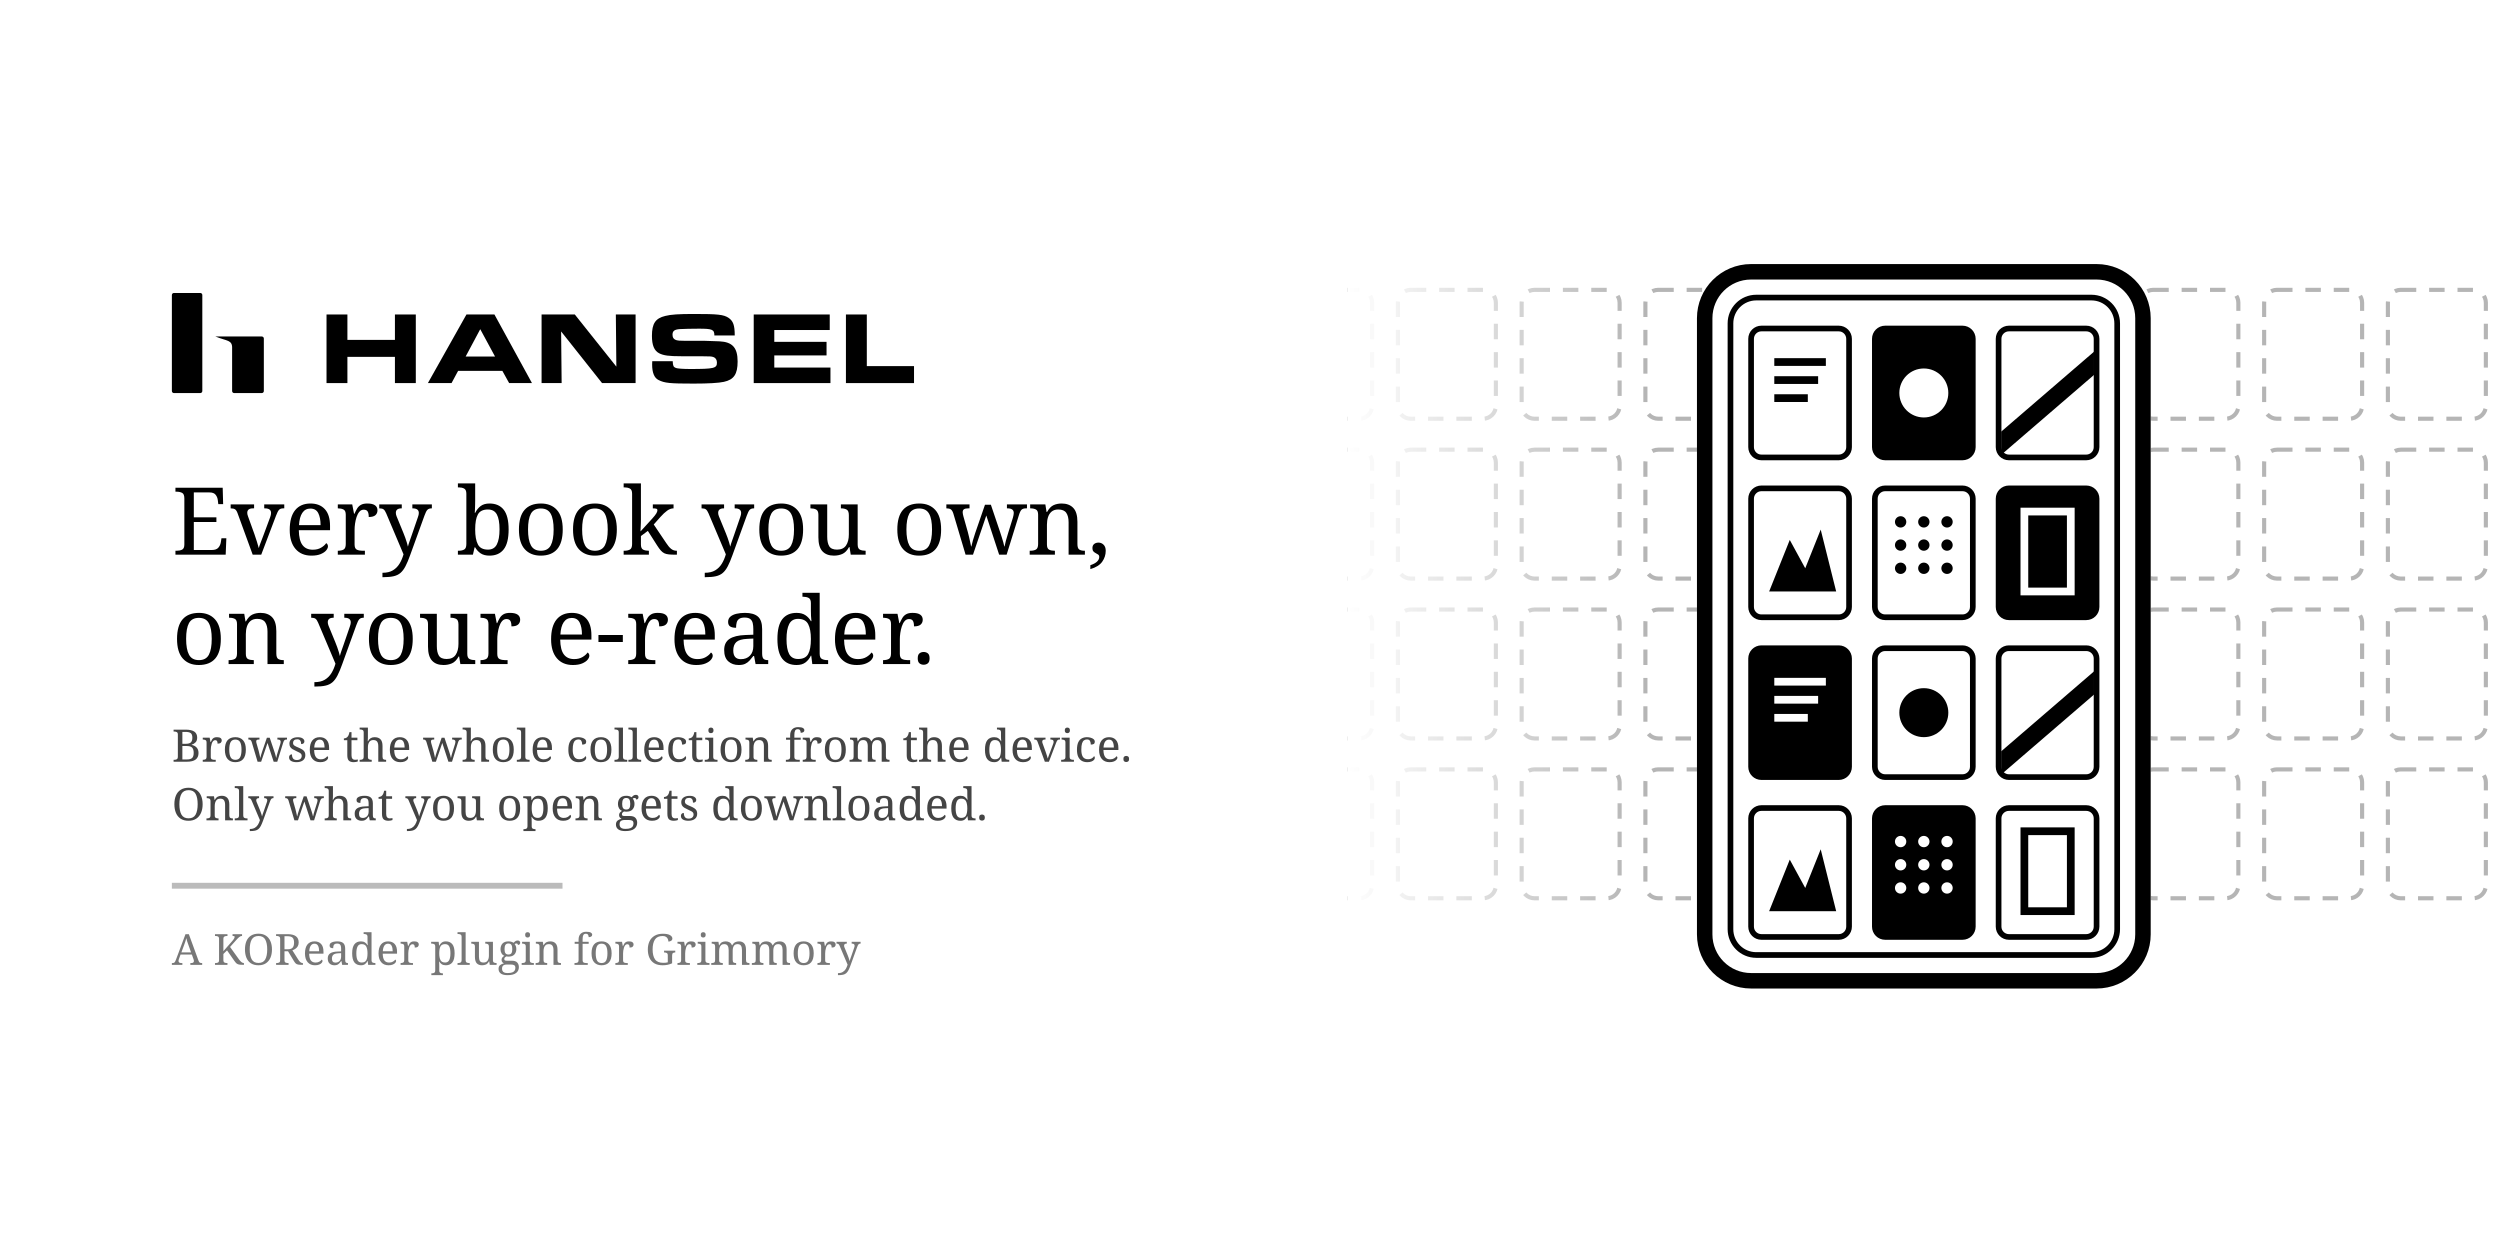
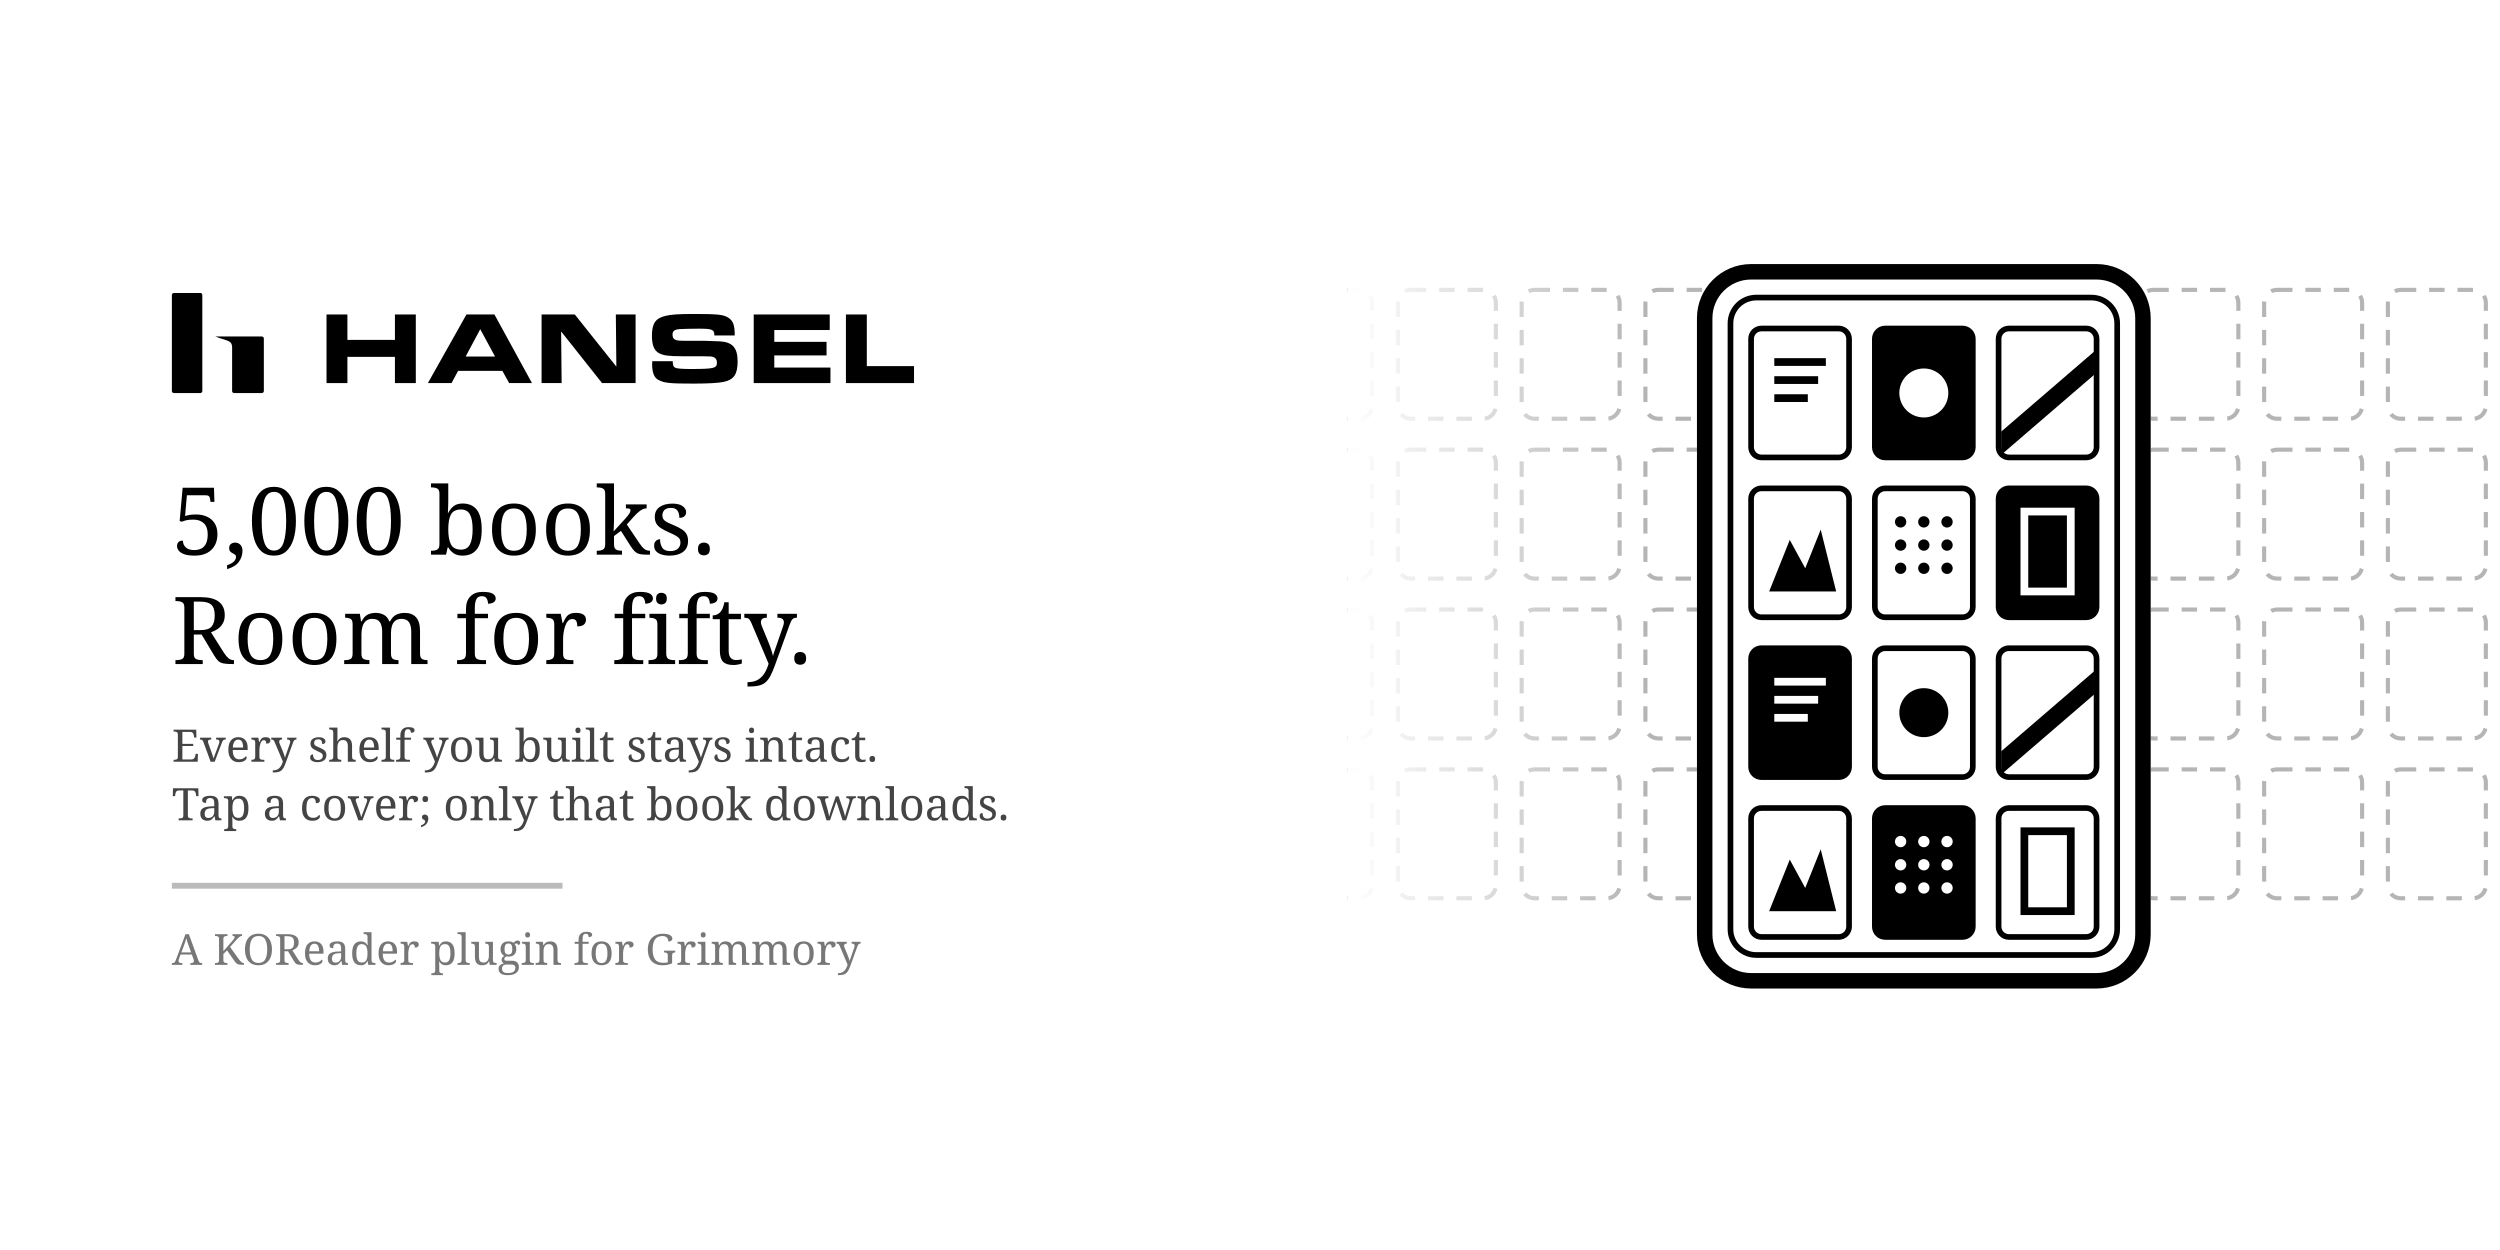
<svg xmlns="http://www.w3.org/2000/svg" width="1280" height="640" viewBox="0 0 1280 640">
  <defs>
    <clipPath id="right">
      <rect x="690" y="0" width="590" height="640" />
    </clipPath>
    <linearGradient id="fade" x1="0" x2="1">
      <stop offset="0" stop-color="#fff" />
      <stop offset="1" stop-color="#fff" stop-opacity="0" />
    </linearGradient>
  </defs>
  <rect width="1280" height="640" fill="#fff" />
  <g clip-path="url(#right)">
    <g transform="translate(140.2 -102.4) scale(1.32)">
      <defs>
        <linearGradient id="fadeX" x1="0" y1="0" x2="1" y2="0">
          <stop offset="0%" stop-color="white" stop-opacity="0" />
          <stop offset="12%" stop-color="white" stop-opacity="1" />
          <stop offset="88%" stop-color="white" stop-opacity="1" />
          <stop offset="100%" stop-color="white" stop-opacity="0" />
        </linearGradient>
        <mask id="gridFade">
          <rect width="1280" height="640" fill="url(#fadeX)" />
        </mask>
      </defs>
      <g>
        <rect x="4" y="190" width="38" height="50" rx="5" fill="none" stroke="#b5b5b5" stroke-width="1.6" stroke-dasharray="6 5" />
        <rect x="52" y="190" width="38" height="50" rx="5" fill="none" stroke="#b5b5b5" stroke-width="1.6" stroke-dasharray="6 5" />
        <rect x="100" y="190" width="38" height="50" rx="5" fill="none" stroke="#b5b5b5" stroke-width="1.6" stroke-dasharray="6 5" />
        <rect x="148" y="190" width="38" height="50" rx="5" fill="none" stroke="#b5b5b5" stroke-width="1.6" stroke-dasharray="6 5" />
        <rect x="196" y="190" width="38" height="50" rx="5" fill="none" stroke="#b5b5b5" stroke-width="1.6" stroke-dasharray="6 5" />
        <rect x="244" y="190" width="38" height="50" rx="5" fill="none" stroke="#b5b5b5" stroke-width="1.6" stroke-dasharray="6 5" />
        <rect x="292" y="190" width="38" height="50" rx="5" fill="none" stroke="#b5b5b5" stroke-width="1.6" stroke-dasharray="6 5" />
        <rect x="340" y="190" width="38" height="50" rx="5" fill="none" stroke="#b5b5b5" stroke-width="1.6" stroke-dasharray="6 5" />
        <rect x="388" y="190" width="38" height="50" rx="5" fill="none" stroke="#b5b5b5" stroke-width="1.6" stroke-dasharray="6 5" />
        <rect x="436" y="190" width="38" height="50" rx="5" fill="none" stroke="#b5b5b5" stroke-width="1.6" stroke-dasharray="6 5" />
        <rect x="484" y="190" width="38" height="50" rx="5" fill="none" stroke="#b5b5b5" stroke-width="1.6" stroke-dasharray="6 5" />
        <rect x="532" y="190" width="38" height="50" rx="5" fill="none" stroke="#b5b5b5" stroke-width="1.6" stroke-dasharray="6 5" />
        <rect x="580" y="190" width="38" height="50" rx="5" fill="none" stroke="#b5b5b5" stroke-width="1.6" stroke-dasharray="6 5" />
        <rect x="628" y="190" width="38" height="50" rx="5" fill="none" stroke="#b5b5b5" stroke-width="1.6" stroke-dasharray="6 5" />
        <rect x="676" y="190" width="38" height="50" rx="5" fill="none" stroke="#b5b5b5" stroke-width="1.6" stroke-dasharray="6 5" />
        <rect x="724" y="190" width="38" height="50" rx="5" fill="none" stroke="#b5b5b5" stroke-width="1.6" stroke-dasharray="6 5" />
        <rect x="772" y="190" width="38" height="50" rx="5" fill="none" stroke="#b5b5b5" stroke-width="1.6" stroke-dasharray="6 5" />
        <rect x="820" y="190" width="38" height="50" rx="5" fill="none" stroke="#b5b5b5" stroke-width="1.6" stroke-dasharray="6 5" />
        <rect x="868" y="190" width="38" height="50" rx="5" fill="none" stroke="#b5b5b5" stroke-width="1.6" stroke-dasharray="6 5" />
        <rect x="916" y="190" width="38" height="50" rx="5" fill="none" stroke="#b5b5b5" stroke-width="1.6" stroke-dasharray="6 5" />
        <rect x="964" y="190" width="38" height="50" rx="5" fill="none" stroke="#b5b5b5" stroke-width="1.6" stroke-dasharray="6 5" />
        <rect x="1012" y="190" width="38" height="50" rx="5" fill="none" stroke="#b5b5b5" stroke-width="1.6" stroke-dasharray="6 5" />
        <rect x="1060" y="190" width="38" height="50" rx="5" fill="none" stroke="#b5b5b5" stroke-width="1.6" stroke-dasharray="6 5" />
        <rect x="1108" y="190" width="38" height="50" rx="5" fill="none" stroke="#b5b5b5" stroke-width="1.6" stroke-dasharray="6 5" />
        <rect x="1156" y="190" width="38" height="50" rx="5" fill="none" stroke="#b5b5b5" stroke-width="1.6" stroke-dasharray="6 5" />
        <rect x="1204" y="190" width="38" height="50" rx="5" fill="none" stroke="#b5b5b5" stroke-width="1.6" stroke-dasharray="6 5" />
        <rect x="1252" y="190" width="38" height="50" rx="5" fill="none" stroke="#b5b5b5" stroke-width="1.6" stroke-dasharray="6 5" />
        <rect x="4" y="252" width="38" height="50" rx="5" fill="none" stroke="#b5b5b5" stroke-width="1.6" stroke-dasharray="6 5" />
        <rect x="52" y="252" width="38" height="50" rx="5" fill="none" stroke="#b5b5b5" stroke-width="1.6" stroke-dasharray="6 5" />
        <rect x="100" y="252" width="38" height="50" rx="5" fill="none" stroke="#b5b5b5" stroke-width="1.6" stroke-dasharray="6 5" />
        <rect x="148" y="252" width="38" height="50" rx="5" fill="none" stroke="#b5b5b5" stroke-width="1.6" stroke-dasharray="6 5" />
        <rect x="196" y="252" width="38" height="50" rx="5" fill="none" stroke="#b5b5b5" stroke-width="1.6" stroke-dasharray="6 5" />
        <rect x="244" y="252" width="38" height="50" rx="5" fill="none" stroke="#b5b5b5" stroke-width="1.6" stroke-dasharray="6 5" />
        <rect x="292" y="252" width="38" height="50" rx="5" fill="none" stroke="#b5b5b5" stroke-width="1.6" stroke-dasharray="6 5" />
        <rect x="340" y="252" width="38" height="50" rx="5" fill="none" stroke="#b5b5b5" stroke-width="1.6" stroke-dasharray="6 5" />
        <rect x="388" y="252" width="38" height="50" rx="5" fill="none" stroke="#b5b5b5" stroke-width="1.6" stroke-dasharray="6 5" />
        <rect x="436" y="252" width="38" height="50" rx="5" fill="none" stroke="#b5b5b5" stroke-width="1.6" stroke-dasharray="6 5" />
        <rect x="484" y="252" width="38" height="50" rx="5" fill="none" stroke="#b5b5b5" stroke-width="1.6" stroke-dasharray="6 5" />
        <rect x="532" y="252" width="38" height="50" rx="5" fill="none" stroke="#b5b5b5" stroke-width="1.6" stroke-dasharray="6 5" />
        <rect x="580" y="252" width="38" height="50" rx="5" fill="none" stroke="#b5b5b5" stroke-width="1.6" stroke-dasharray="6 5" />
        <rect x="628" y="252" width="38" height="50" rx="5" fill="none" stroke="#b5b5b5" stroke-width="1.6" stroke-dasharray="6 5" />
        <rect x="676" y="252" width="38" height="50" rx="5" fill="none" stroke="#b5b5b5" stroke-width="1.6" stroke-dasharray="6 5" />
        <rect x="724" y="252" width="38" height="50" rx="5" fill="none" stroke="#b5b5b5" stroke-width="1.6" stroke-dasharray="6 5" />
        <rect x="772" y="252" width="38" height="50" rx="5" fill="none" stroke="#b5b5b5" stroke-width="1.6" stroke-dasharray="6 5" />
        <rect x="820" y="252" width="38" height="50" rx="5" fill="none" stroke="#b5b5b5" stroke-width="1.6" stroke-dasharray="6 5" />
        <rect x="868" y="252" width="38" height="50" rx="5" fill="none" stroke="#b5b5b5" stroke-width="1.6" stroke-dasharray="6 5" />
        <rect x="916" y="252" width="38" height="50" rx="5" fill="none" stroke="#b5b5b5" stroke-width="1.6" stroke-dasharray="6 5" />
        <rect x="964" y="252" width="38" height="50" rx="5" fill="none" stroke="#b5b5b5" stroke-width="1.6" stroke-dasharray="6 5" />
        <rect x="1012" y="252" width="38" height="50" rx="5" fill="none" stroke="#b5b5b5" stroke-width="1.6" stroke-dasharray="6 5" />
        <rect x="1060" y="252" width="38" height="50" rx="5" fill="none" stroke="#b5b5b5" stroke-width="1.6" stroke-dasharray="6 5" />
        <rect x="1108" y="252" width="38" height="50" rx="5" fill="none" stroke="#b5b5b5" stroke-width="1.6" stroke-dasharray="6 5" />
        <rect x="1156" y="252" width="38" height="50" rx="5" fill="none" stroke="#b5b5b5" stroke-width="1.6" stroke-dasharray="6 5" />
        <rect x="1204" y="252" width="38" height="50" rx="5" fill="none" stroke="#b5b5b5" stroke-width="1.6" stroke-dasharray="6 5" />
        <rect x="1252" y="252" width="38" height="50" rx="5" fill="none" stroke="#b5b5b5" stroke-width="1.6" stroke-dasharray="6 5" />
        <rect x="4" y="314" width="38" height="50" rx="5" fill="none" stroke="#b5b5b5" stroke-width="1.6" stroke-dasharray="6 5" />
        <rect x="52" y="314" width="38" height="50" rx="5" fill="none" stroke="#b5b5b5" stroke-width="1.6" stroke-dasharray="6 5" />
        <rect x="100" y="314" width="38" height="50" rx="5" fill="none" stroke="#b5b5b5" stroke-width="1.6" stroke-dasharray="6 5" />
        <rect x="148" y="314" width="38" height="50" rx="5" fill="none" stroke="#b5b5b5" stroke-width="1.6" stroke-dasharray="6 5" />
        <rect x="196" y="314" width="38" height="50" rx="5" fill="none" stroke="#b5b5b5" stroke-width="1.6" stroke-dasharray="6 5" />
        <rect x="244" y="314" width="38" height="50" rx="5" fill="none" stroke="#b5b5b5" stroke-width="1.6" stroke-dasharray="6 5" />
        <rect x="292" y="314" width="38" height="50" rx="5" fill="none" stroke="#b5b5b5" stroke-width="1.6" stroke-dasharray="6 5" />
        <rect x="340" y="314" width="38" height="50" rx="5" fill="none" stroke="#b5b5b5" stroke-width="1.6" stroke-dasharray="6 5" />
        <rect x="388" y="314" width="38" height="50" rx="5" fill="none" stroke="#b5b5b5" stroke-width="1.6" stroke-dasharray="6 5" />
        <rect x="436" y="314" width="38" height="50" rx="5" fill="none" stroke="#b5b5b5" stroke-width="1.6" stroke-dasharray="6 5" />
        <rect x="484" y="314" width="38" height="50" rx="5" fill="none" stroke="#b5b5b5" stroke-width="1.6" stroke-dasharray="6 5" />
        <rect x="532" y="314" width="38" height="50" rx="5" fill="none" stroke="#b5b5b5" stroke-width="1.6" stroke-dasharray="6 5" />
        <rect x="580" y="314" width="38" height="50" rx="5" fill="none" stroke="#b5b5b5" stroke-width="1.6" stroke-dasharray="6 5" />
        <rect x="628" y="314" width="38" height="50" rx="5" fill="none" stroke="#b5b5b5" stroke-width="1.6" stroke-dasharray="6 5" />
        <rect x="676" y="314" width="38" height="50" rx="5" fill="none" stroke="#b5b5b5" stroke-width="1.6" stroke-dasharray="6 5" />
        <rect x="724" y="314" width="38" height="50" rx="5" fill="none" stroke="#b5b5b5" stroke-width="1.6" stroke-dasharray="6 5" />
        <rect x="772" y="314" width="38" height="50" rx="5" fill="none" stroke="#b5b5b5" stroke-width="1.6" stroke-dasharray="6 5" />
        <rect x="820" y="314" width="38" height="50" rx="5" fill="none" stroke="#b5b5b5" stroke-width="1.6" stroke-dasharray="6 5" />
        <rect x="868" y="314" width="38" height="50" rx="5" fill="none" stroke="#b5b5b5" stroke-width="1.6" stroke-dasharray="6 5" />
        <rect x="916" y="314" width="38" height="50" rx="5" fill="none" stroke="#b5b5b5" stroke-width="1.6" stroke-dasharray="6 5" />
        <rect x="964" y="314" width="38" height="50" rx="5" fill="none" stroke="#b5b5b5" stroke-width="1.6" stroke-dasharray="6 5" />
        <rect x="1012" y="314" width="38" height="50" rx="5" fill="none" stroke="#b5b5b5" stroke-width="1.6" stroke-dasharray="6 5" />
        <rect x="1060" y="314" width="38" height="50" rx="5" fill="none" stroke="#b5b5b5" stroke-width="1.6" stroke-dasharray="6 5" />
        <rect x="1108" y="314" width="38" height="50" rx="5" fill="none" stroke="#b5b5b5" stroke-width="1.6" stroke-dasharray="6 5" />
        <rect x="1156" y="314" width="38" height="50" rx="5" fill="none" stroke="#b5b5b5" stroke-width="1.6" stroke-dasharray="6 5" />
        <rect x="1204" y="314" width="38" height="50" rx="5" fill="none" stroke="#b5b5b5" stroke-width="1.6" stroke-dasharray="6 5" />
        <rect x="1252" y="314" width="38" height="50" rx="5" fill="none" stroke="#b5b5b5" stroke-width="1.6" stroke-dasharray="6 5" />
        <rect x="4" y="376" width="38" height="50" rx="5" fill="none" stroke="#b5b5b5" stroke-width="1.6" stroke-dasharray="6 5" />
        <rect x="52" y="376" width="38" height="50" rx="5" fill="none" stroke="#b5b5b5" stroke-width="1.6" stroke-dasharray="6 5" />
        <rect x="100" y="376" width="38" height="50" rx="5" fill="none" stroke="#b5b5b5" stroke-width="1.6" stroke-dasharray="6 5" />
        <rect x="148" y="376" width="38" height="50" rx="5" fill="none" stroke="#b5b5b5" stroke-width="1.6" stroke-dasharray="6 5" />
        <rect x="196" y="376" width="38" height="50" rx="5" fill="none" stroke="#b5b5b5" stroke-width="1.6" stroke-dasharray="6 5" />
        <rect x="244" y="376" width="38" height="50" rx="5" fill="none" stroke="#b5b5b5" stroke-width="1.6" stroke-dasharray="6 5" />
        <rect x="292" y="376" width="38" height="50" rx="5" fill="none" stroke="#b5b5b5" stroke-width="1.6" stroke-dasharray="6 5" />
        <rect x="340" y="376" width="38" height="50" rx="5" fill="none" stroke="#b5b5b5" stroke-width="1.6" stroke-dasharray="6 5" />
        <rect x="388" y="376" width="38" height="50" rx="5" fill="none" stroke="#b5b5b5" stroke-width="1.6" stroke-dasharray="6 5" />
        <rect x="436" y="376" width="38" height="50" rx="5" fill="none" stroke="#b5b5b5" stroke-width="1.6" stroke-dasharray="6 5" />
        <rect x="484" y="376" width="38" height="50" rx="5" fill="none" stroke="#b5b5b5" stroke-width="1.6" stroke-dasharray="6 5" />
        <rect x="532" y="376" width="38" height="50" rx="5" fill="none" stroke="#b5b5b5" stroke-width="1.6" stroke-dasharray="6 5" />
        <rect x="580" y="376" width="38" height="50" rx="5" fill="none" stroke="#b5b5b5" stroke-width="1.6" stroke-dasharray="6 5" />
        <rect x="628" y="376" width="38" height="50" rx="5" fill="none" stroke="#b5b5b5" stroke-width="1.6" stroke-dasharray="6 5" />
        <rect x="676" y="376" width="38" height="50" rx="5" fill="none" stroke="#b5b5b5" stroke-width="1.6" stroke-dasharray="6 5" />
        <rect x="724" y="376" width="38" height="50" rx="5" fill="none" stroke="#b5b5b5" stroke-width="1.6" stroke-dasharray="6 5" />
        <rect x="772" y="376" width="38" height="50" rx="5" fill="none" stroke="#b5b5b5" stroke-width="1.6" stroke-dasharray="6 5" />
        <rect x="820" y="376" width="38" height="50" rx="5" fill="none" stroke="#b5b5b5" stroke-width="1.6" stroke-dasharray="6 5" />
        <rect x="868" y="376" width="38" height="50" rx="5" fill="none" stroke="#b5b5b5" stroke-width="1.6" stroke-dasharray="6 5" />
        <rect x="916" y="376" width="38" height="50" rx="5" fill="none" stroke="#b5b5b5" stroke-width="1.6" stroke-dasharray="6 5" />
        <rect x="964" y="376" width="38" height="50" rx="5" fill="none" stroke="#b5b5b5" stroke-width="1.6" stroke-dasharray="6 5" />
        <rect x="1012" y="376" width="38" height="50" rx="5" fill="none" stroke="#b5b5b5" stroke-width="1.6" stroke-dasharray="6 5" />
        <rect x="1060" y="376" width="38" height="50" rx="5" fill="none" stroke="#b5b5b5" stroke-width="1.6" stroke-dasharray="6 5" />
        <rect x="1108" y="376" width="38" height="50" rx="5" fill="none" stroke="#b5b5b5" stroke-width="1.6" stroke-dasharray="6 5" />
        <rect x="1156" y="376" width="38" height="50" rx="5" fill="none" stroke="#b5b5b5" stroke-width="1.6" stroke-dasharray="6 5" />
        <rect x="1204" y="376" width="38" height="50" rx="5" fill="none" stroke="#b5b5b5" stroke-width="1.6" stroke-dasharray="6 5" />
        <rect x="1252" y="376" width="38" height="50" rx="5" fill="none" stroke="#b5b5b5" stroke-width="1.6" stroke-dasharray="6 5" />
      </g>
      <rect x="552" y="180" width="176" height="280" rx="21" fill="white" />
      <rect x="555" y="183" width="170" height="275" rx="18" fill="white" stroke="black" stroke-width="6" />
      <rect x="565" y="193" width="150" height="255" rx="10" fill="white" stroke="black" stroke-width="2.2" />
      <rect x="573" y="205" width="38" height="50" rx="4" fill="white" stroke="black" stroke-width="2.2" />
      <path d="M582 218H602 M582 225H599 M582 232H595" stroke="black" stroke-width="3" />
      <rect x="621" y="205" width="38" height="50" rx="4" fill="black" stroke="black" stroke-width="2.2" />
      <circle cx="640" cy="230" r="9.5" fill="white" />
      <rect x="669" y="205" width="38" height="50" rx="4" fill="white" stroke="black" stroke-width="2.2" />
      <path d="M670 245 L706 214 L706 223 L670 254 Z" fill="black" />
      <rect x="573" y="267" width="38" height="50" rx="4" fill="white" stroke="black" stroke-width="2.2" />
      <path d="M580 307 L588 287 L594 298 L600 283 L606 307 Z" fill="black" />
      <rect x="621" y="267" width="38" height="50" rx="4" fill="white" stroke="black" stroke-width="2.2" />
      <circle cx="631" cy="280" r="2.2" fill="black" />
      <circle cx="640" cy="280" r="2.2" fill="black" />
      <circle cx="649" cy="280" r="2.2" fill="black" />
      <circle cx="631" cy="289" r="2.2" fill="black" />
      <circle cx="640" cy="289" r="2.2" fill="black" />
      <circle cx="649" cy="289" r="2.2" fill="black" />
      <circle cx="631" cy="298" r="2.2" fill="black" />
      <circle cx="640" cy="298" r="2.2" fill="black" />
      <circle cx="649" cy="298" r="2.2" fill="black" />
      <rect x="669" y="267" width="38" height="50" rx="4" fill="black" stroke="black" stroke-width="2.2" />
      <rect x="679" y="276" width="18" height="31" fill="none" stroke="white" stroke-width="3" />
      <rect x="573" y="329" width="38" height="50" rx="4" fill="black" stroke="black" stroke-width="2.2" />
      <path d="M582 342H602 M582 349H599 M582 356H595" stroke="white" stroke-width="3" />
      <rect x="621" y="329" width="38" height="50" rx="4" fill="white" stroke="black" stroke-width="2.2" />
      <circle cx="640" cy="354" r="9.5" fill="black" />
      <rect x="669" y="329" width="38" height="50" rx="4" fill="white" stroke="black" stroke-width="2.2" />
      <path d="M670 369 L706 338 L706 347 L670 378 Z" fill="black" />
      <rect x="573" y="391" width="38" height="50" rx="4" fill="white" stroke="black" stroke-width="2.2" />
      <path d="M580 431 L588 411 L594 422 L600 407 L606 431 Z" fill="black" />
      <rect x="621" y="391" width="38" height="50" rx="4" fill="black" stroke="black" stroke-width="2.2" />
      <circle cx="631" cy="404" r="2.2" fill="white" />
      <circle cx="640" cy="404" r="2.2" fill="white" />
      <circle cx="649" cy="404" r="2.2" fill="white" />
      <circle cx="631" cy="413" r="2.2" fill="white" />
      <circle cx="640" cy="413" r="2.2" fill="white" />
      <circle cx="649" cy="413" r="2.2" fill="white" />
      <circle cx="631" cy="422" r="2.2" fill="white" />
      <circle cx="640" cy="422" r="2.2" fill="white" />
      <circle cx="649" cy="422" r="2.2" fill="white" />
      <rect x="669" y="391" width="38" height="50" rx="4" fill="white" stroke="black" stroke-width="2.2" />
      <rect x="679" y="400" width="18" height="31" fill="none" stroke="black" stroke-width="3" />
    </g>
    <rect x="690" y="0" width="150" height="640" fill="url(#fade)" />
  </g>
  <g transform="translate(88 150) scale(0.06537)" fill="#000">
    <path d="M222.43 784.09H15.987C7.157 784.09 0 776.932 0 768.103V15.987C0 7.157 7.157 0 15.987 0H222.43C231.26 1.69378e-06 238.417 7.157 238.417 15.987V768.103C238.417 776.932 231.26 784.09 222.43 784.09Z" />
    <path d="M704.301 340.836H340.836C430.829 378.124 475.153 365.985 471.797 434.859V768.103C471.797 776.932 478.954 784.09 487.784 784.09H704.301C713.131 784.09 720.288 776.932 720.288 768.103V356.822C720.288 347.993 713.131 340.836 704.301 340.836Z" />
    <path d="M1211.27 705.854V168.514H1374.81V367.499H1747V168.514H1910.54V705.854H1747V500.424H1374.81V705.854H1211.27Z" />
    <path d="M2005.14 705.854L2307.24 168.514H2526.37L2820.42 705.854H2641.57L2588.4 609.987H2241.99L2190.43 705.854H2005.14ZM2300.8 498.007H2531.2L2415.2 283.716L2300.8 498.007Z" />
    <path d="M2895.65 705.854V168.514H3155.86L3481.33 576.957L3477.3 168.514H3631.98V705.854H3369.35L3048.72 301.439L3052.75 705.854H2895.65Z" />
    <path d="M3762.42 534.26H3922.73C3924.34 571.318 3928.37 580.179 3947.71 587.43C3959.79 592.263 4005.71 595.486 4057.27 595.486C4246.59 595.486 4269.14 589.847 4269.14 545.538C4269.14 523.787 4258.67 507.675 4241.75 502.035C4224.03 496.396 4224.03 496.396 4139.44 495.591H3991.21C3892.12 495.591 3851.03 489.951 3816.39 472.228C3777.72 452.088 3760 409.391 3760 336.08C3760 239.407 3787.39 198.321 3864.73 179.792C3908.23 168.514 3971.07 164.486 4088.69 164.486C4277.2 164.486 4320.7 169.32 4359.37 194.293C4396.43 219.267 4408.51 252.297 4408.51 332.858H4249C4249 286.133 4232.89 279.688 4127.36 279.688C4074.99 279.688 4004.9 281.299 3979.13 282.91C3935.62 286.133 3921.12 297.411 3921.12 328.024C3921.12 350.581 3932.4 365.082 3955.76 370.721C3965.43 373.138 3968.65 373.944 4021.82 374.749H4174.08C4188.58 374.749 4261.09 377.166 4288.48 378.778C4390.79 383.611 4431.07 428.725 4431.07 536.677C4431.07 635.766 4402.07 679.269 4323.12 696.187C4282.84 705.048 4203.08 709.882 4086.27 709.882C3900.18 709.882 3859.09 705.854 3811.56 681.686C3778.53 665.574 3761.61 624.488 3761.61 560.845C3761.61 556.011 3761.61 545.538 3762.42 534.26Z" />
    <path d="M4557.22 168.514H5152.56V290.161H4718.34V382.805H5127.59V489.146H4718.34V584.207H5158.2V705.854H4557.22V168.514Z" />
    <path d="M5279.43 705.854V168.514H5442.97V572.929H5812.74V705.854H5279.43Z" />
  </g>
  <text font-family="Charter, 'Iowan Old Style', Georgia, serif" font-size="48" fill="#000">
-     <tspan x="88" y="284">Every book you own,</tspan>
-     <tspan x="88" y="340">on your e-reader.</tspan>
+     <tspan x="88" y="284">5,000 books.</tspan>
+     <tspan x="88" y="340">Room for fifty.</tspan>
  </text>
  <text font-family="Charter, 'Iowan Old Style', Georgia, serif" font-size="23" fill="#444">
-     <tspan x="88" y="390">Browse the whole collection from the device.</tspan>
-     <tspan x="88" y="420">Only what you open gets downloaded.</tspan>
+     <tspan x="88" y="390">Every shelf you built stays intact.</tspan>
+     <tspan x="88" y="420">Tap a cover; only that book downloads.</tspan>
  </text>
  <rect x="88" y="452" width="200" height="3" fill="#bbb" />
  <text x="88" y="494" font-family="Charter, 'Iowan Old Style', Georgia, serif" font-size="22" fill="#777">A KOReader plugin for Grimmory</text>
</svg>
